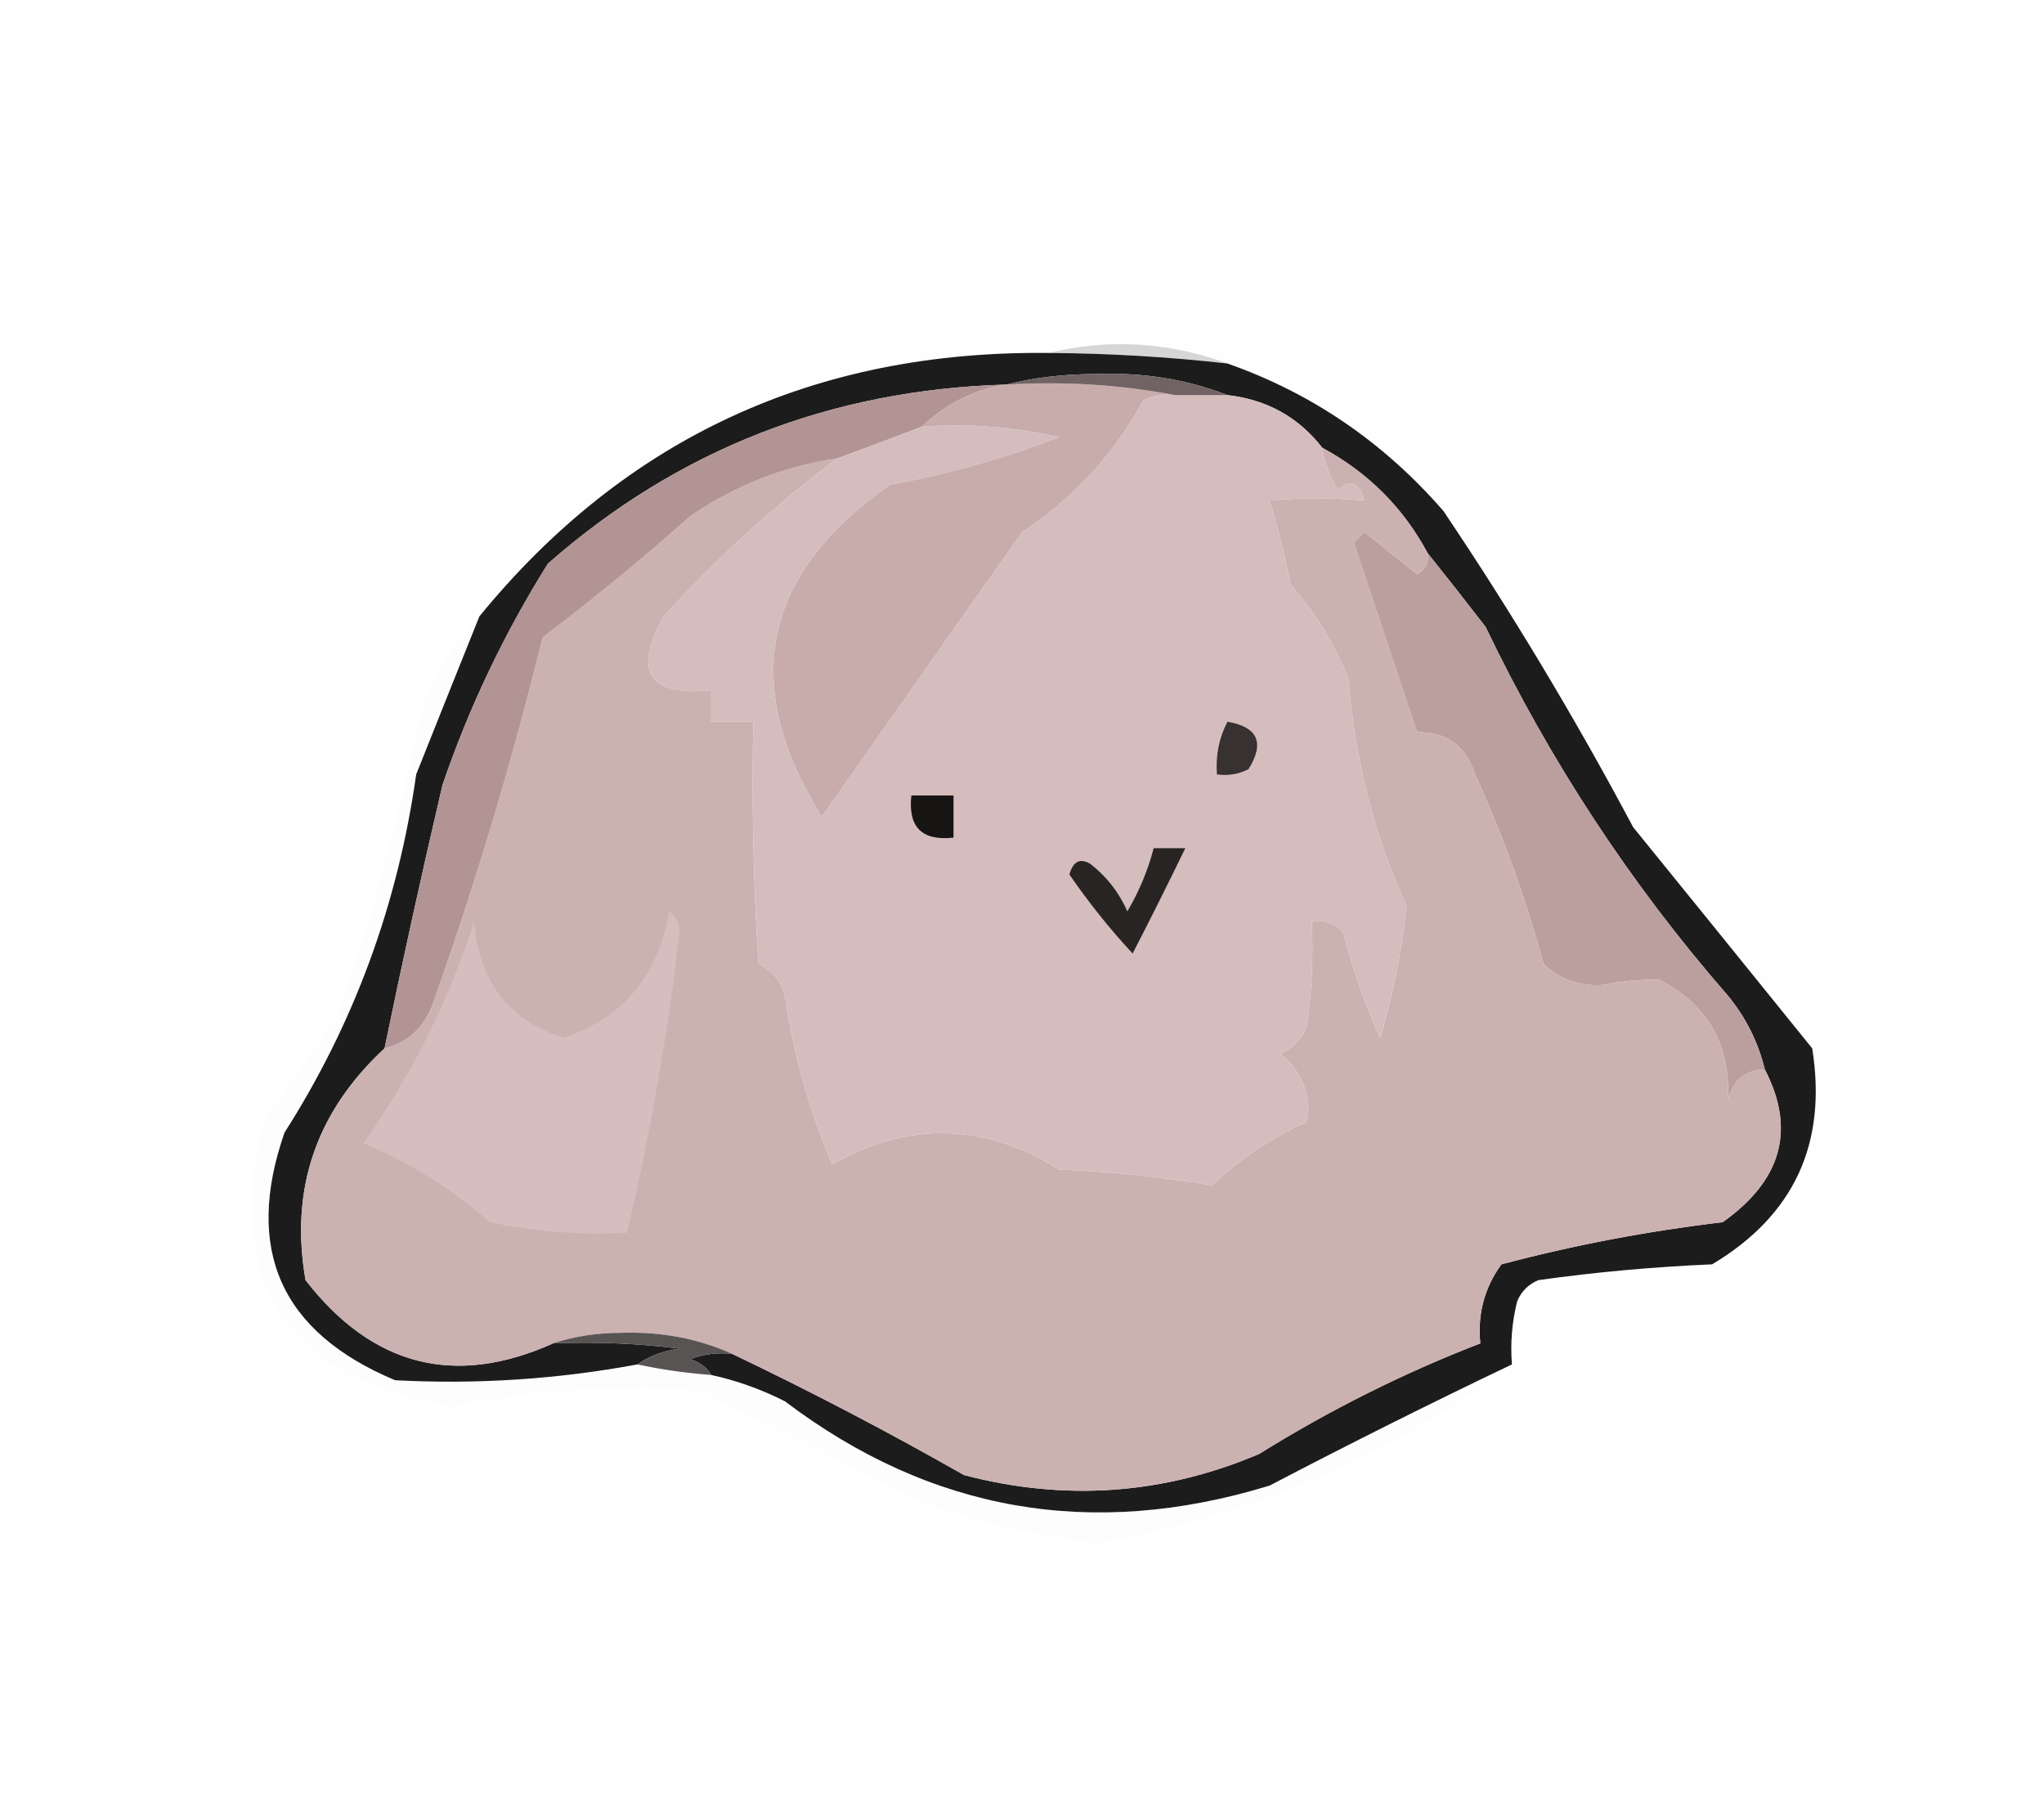
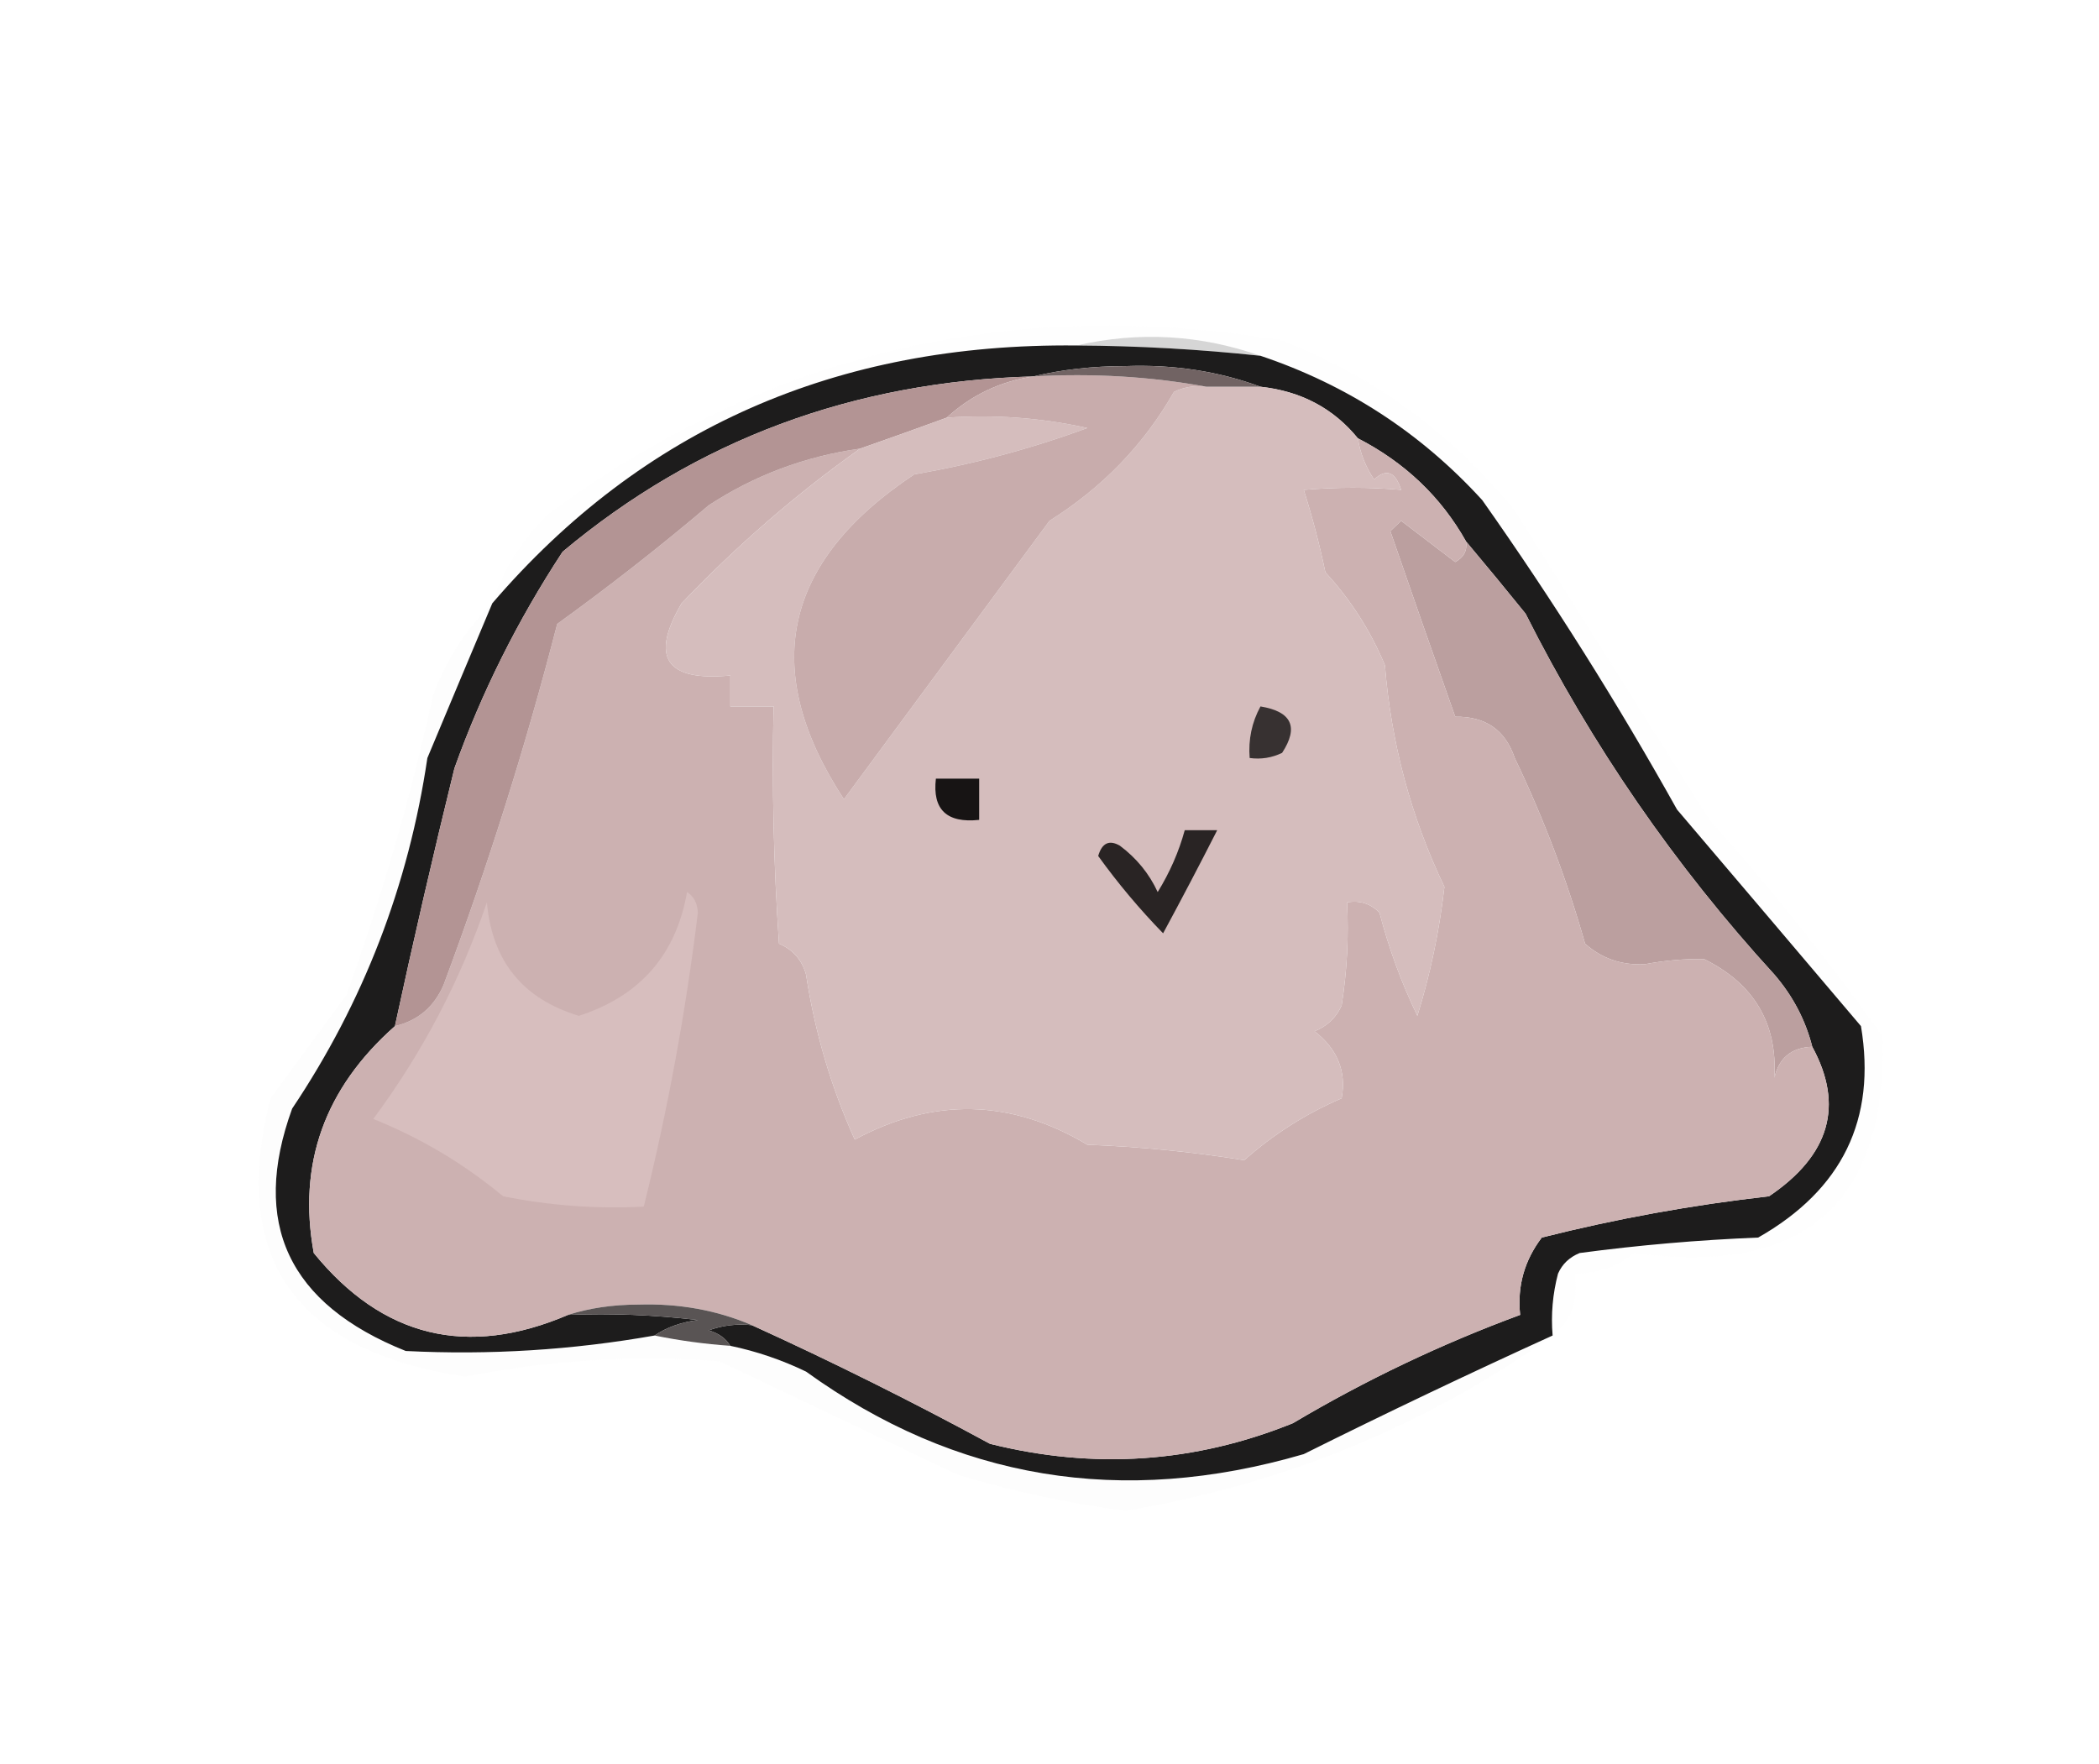
- <svg xmlns="http://www.w3.org/2000/svg" version="1.1" width="194px" height="171px" style="shape-rendering:geometricPrecision; text-rendering:geometricPrecision; image-rendering:optimizeQuality; fill-rule:evenodd; clip-rule:evenodd">
-   <g>
-     <path style="opacity:0.031" fill="#dedede" d="M 143.5,129.5 C 143.338,127.473 143.505,125.473 144,123.5C 144.388,122.572 145.055,121.905 146,121.5C 151.462,120.736 156.962,120.236 162.5,120C 170.274,115.361 173.44,108.528 172,99.5C 166.371,92.531 160.705,85.531 155,78.5C 149.503,68.168 143.503,58.169 137,48.5C 131.336,41.982 124.502,37.316 116.5,34.5C 110.91,32.45 105.244,32.117 99.5,33.5C 77.328,33.258 59.328,41.592 45.5,58.5C 46.47,55.339 48.136,52.506 50.5,50C 70.606,34.31 93.273,28.643 118.5,33C 127.069,36.556 134.235,42.056 140,49.5C 146,59.5 152,69.5 158,79.5C 163.776,86.261 169.11,93.261 174,100.5C 174.401,116.75 166.734,123.75 151,121.5C 149.416,122.861 147.582,123.528 145.5,123.5C 145.946,126.01 145.28,128.01 143.5,129.5 Z" />
-   </g>
-   <g>
-     <path style="opacity:0.379" fill="#929292" d="M 99.5,33.5 C 105.244,32.117 110.91,32.45 116.5,34.5C 110.855,33.866 105.189,33.532 99.5,33.5 Z" />
-   </g>
-   <g>
-     <path style="opacity:0.995" fill="#1c1b1b" d="M 99.5,33.5 C 105.189,33.532 110.855,33.866 116.5,34.5C 124.502,37.316 131.336,41.982 137,48.5C 143.503,58.169 149.503,68.168 155,78.5C 160.705,85.531 166.371,92.531 172,99.5C 173.44,108.528 170.274,115.361 162.5,120C 156.962,120.236 151.462,120.736 146,121.5C 145.055,121.905 144.388,122.572 144,123.5C 143.505,125.473 143.338,127.473 143.5,129.5C 135.783,133.184 128.116,137.017 120.5,141C 103.683,146.153 88.349,143.486 74.5,133C 72.257,131.864 69.924,131.03 67.5,130.5C 67.082,129.778 66.416,129.278 65.5,129C 66.793,128.51 68.127,128.343 69.5,128.5C 76.933,132.051 84.266,135.884 91.5,140C 101.099,142.516 110.433,141.849 119.5,138C 126.196,133.828 133.196,130.328 140.5,127.5C 140.22,124.728 140.887,122.228 142.5,120C 149.391,118.174 156.391,116.841 163.5,116C 169.119,112.022 170.452,107.188 167.5,101.5C 166.872,98.91 165.705,96.577 164,94.5C 154.792,83.937 147.125,72.27 141,59.5C 139.147,57.097 137.314,54.764 135.5,52.5C 133.188,48.188 129.855,44.855 125.5,42.5C 123.244,39.595 120.244,37.928 116.5,37.5C 112.609,35.993 108.442,35.326 104,35.5C 100.979,35.502 98.146,35.836 95.5,36.5C 78.841,36.991 64.341,42.658 52,53.5C 47.843,60.146 44.51,67.146 42,74.5C 40.043,82.856 38.209,91.189 36.5,99.5C 29.996,105.534 27.496,112.867 29,121.5C 35.35,129.681 43.183,131.681 52.5,127.5C 56.514,127.334 60.514,127.501 64.5,128C 62.942,128.21 61.608,128.71 60.5,129.5C 52.886,130.91 45.22,131.41 37.5,131C 26.649,126.447 23.149,118.614 27,107.5C 33.593,97.172 37.76,85.839 39.5,73.5C 41.517,68.436 43.517,63.436 45.5,58.5C 59.328,41.592 77.328,33.258 99.5,33.5 Z" />
-   </g>
-   <g>
-     <path style="opacity:1" fill="#bb9f9f" d="M 135.5,52.5 C 137.314,54.764 139.147,57.097 141,59.5C 147.125,72.27 154.792,83.937 164,94.5C 165.705,96.577 166.872,98.91 167.5,101.5C 165.589,101.574 164.422,102.574 164,104.5C 164.281,99.223 162.114,95.39 157.5,93C 155.729,92.963 153.896,93.13 152,93.5C 149.855,93.604 148.021,92.937 146.5,91.5C 144.836,85.344 142.669,79.344 140,73.5C 139.125,70.785 137.292,69.452 134.5,69.5C 132.501,63.574 130.501,57.574 128.5,51.5C 128.833,51.167 129.167,50.833 129.5,50.5C 131.167,51.833 132.833,53.167 134.5,54.5C 135.298,54.043 135.631,53.376 135.5,52.5 Z" />
-   </g>
-   <g>
-     <path style="opacity:1" fill="#ccb1b1" d="M 125.5,42.5 C 129.855,44.855 133.188,48.188 135.5,52.5C 135.631,53.376 135.298,54.043 134.5,54.5C 132.833,53.167 131.167,51.833 129.5,50.5C 129.167,50.833 128.833,51.167 128.5,51.5C 130.501,57.574 132.501,63.574 134.5,69.5C 137.292,69.452 139.125,70.785 140,73.5C 142.669,79.344 144.836,85.344 146.5,91.5C 148.021,92.937 149.855,93.604 152,93.5C 153.896,93.13 155.729,92.963 157.5,93C 162.114,95.39 164.281,99.223 164,104.5C 164.422,102.574 165.589,101.574 167.5,101.5C 170.452,107.188 169.119,112.022 163.5,116C 156.391,116.841 149.391,118.174 142.5,120C 140.887,122.228 140.22,124.728 140.5,127.5C 133.196,130.328 126.196,133.828 119.5,138C 110.433,141.849 101.099,142.516 91.5,140C 84.266,135.884 76.933,132.051 69.5,128.5C 66.282,127.046 62.782,126.379 59,126.5C 56.639,126.504 54.473,126.837 52.5,127.5C 43.183,131.681 35.35,129.681 29,121.5C 27.496,112.867 29.996,105.534 36.5,99.5C 38.624,98.969 40.124,97.635 41,95.5C 45.102,83.976 48.602,72.309 51.5,60.5C 56.312,56.856 60.979,53.022 65.5,49C 69.733,46.089 74.4,44.255 79.5,43.5C 73.597,47.895 68.097,52.895 63,58.5C 60.058,63.759 61.558,66.093 67.5,65.5C 67.5,66.5 67.5,67.5 67.5,68.5C 68.833,68.5 70.167,68.5 71.5,68.5C 71.334,76.174 71.5,83.841 72,91.5C 73.299,92.09 74.132,93.09 74.5,94.5C 75.313,100.088 76.813,105.421 79,110.5C 86.27,106.398 93.437,106.565 100.5,111C 105.418,111.195 110.251,111.695 115,112.5C 117.69,109.992 120.69,107.992 124,106.5C 124.458,103.904 123.625,101.737 121.5,100C 122.667,99.5 123.5,98.667 124,97.5C 124.498,94.183 124.665,90.85 124.5,87.5C 125.675,87.281 126.675,87.614 127.5,88.5C 128.367,91.984 129.534,95.317 131,98.5C 132.193,94.482 133.026,90.316 133.5,86C 130.406,79.213 128.573,72.046 128,64.5C 126.654,61.13 124.821,58.13 122.5,55.5C 121.959,52.792 121.292,50.126 120.5,47.5C 123.561,47.228 126.561,47.228 129.5,47.5C 128.965,45.73 128.131,45.396 127,46.5C 126.209,45.255 125.709,43.922 125.5,42.5 Z" />
-   </g>
-   <g>
-     <path style="opacity:1" fill="#d7bebe" d="M 63.5,86.5 C 64.124,86.917 64.457,87.584 64.5,88.5C 63.375,98.169 61.708,107.669 59.5,117C 55.152,117.238 50.819,116.905 46.5,116C 42.899,112.856 38.899,110.356 34.5,108.5C 39.054,102.058 42.554,95.058 45,87.5C 45.482,93.191 48.316,96.857 53.5,98.5C 59.149,96.589 62.482,92.589 63.5,86.5 Z" />
-   </g>
-   <g>
-     <path style="opacity:1" fill="#b39494" d="M 95.5,36.5 C 92.431,36.985 89.764,38.319 87.5,40.5C 84.924,41.488 82.257,42.488 79.5,43.5C 74.4,44.255 69.733,46.089 65.5,49C 60.979,53.022 56.312,56.856 51.5,60.5C 48.602,72.309 45.102,83.976 41,95.5C 40.124,97.635 38.624,98.969 36.5,99.5C 38.209,91.189 40.043,82.856 42,74.5C 44.51,67.146 47.843,60.146 52,53.5C 64.341,42.658 78.841,36.991 95.5,36.5 Z" />
-   </g>
-   <g>
-     <path style="opacity:1" fill="#d5bdbd" d="M 111.5,37.5 C 113.167,37.5 114.833,37.5 116.5,37.5C 120.244,37.928 123.244,39.595 125.5,42.5C 125.709,43.922 126.209,45.255 127,46.5C 128.131,45.396 128.965,45.73 129.5,47.5C 126.561,47.228 123.561,47.228 120.5,47.5C 121.292,50.126 121.959,52.792 122.5,55.5C 124.821,58.13 126.654,61.13 128,64.5C 128.573,72.046 130.406,79.213 133.5,86C 133.026,90.316 132.193,94.482 131,98.5C 129.534,95.317 128.367,91.984 127.5,88.5C 126.675,87.614 125.675,87.281 124.5,87.5C 124.665,90.85 124.498,94.183 124,97.5C 123.5,98.667 122.667,99.5 121.5,100C 123.625,101.737 124.458,103.904 124,106.5C 120.69,107.992 117.69,109.992 115,112.5C 110.251,111.695 105.418,111.195 100.5,111C 93.437,106.565 86.27,106.398 79,110.5C 76.813,105.421 75.313,100.088 74.5,94.5C 74.132,93.09 73.299,92.09 72,91.5C 71.5,83.841 71.334,76.174 71.5,68.5C 70.167,68.5 68.833,68.5 67.5,68.5C 67.5,67.5 67.5,66.5 67.5,65.5C 61.558,66.093 60.058,63.759 63,58.5C 68.097,52.895 73.597,47.895 79.5,43.5C 82.257,42.488 84.924,41.488 87.5,40.5C 91.884,40.174 96.217,40.508 100.5,41.5C 95.31,43.504 89.977,45.004 84.5,46C 72.34,54.461 70.173,64.961 78,77.5C 84.338,68.496 90.672,59.496 97,50.5C 101.908,47.262 105.741,43.095 108.5,38C 109.448,37.517 110.448,37.35 111.5,37.5 Z" />
-   </g>
-   <g>
-     <path style="opacity:1" fill="#292424" d="M 109.5,80.5 C 110.5,80.5 111.5,80.5 112.5,80.5C 110.904,83.793 109.238,87.126 107.5,90.5C 105.327,88.158 103.327,85.658 101.5,83C 101.85,81.743 102.517,81.409 103.5,82C 105.049,83.214 106.215,84.714 107,86.5C 108.122,84.593 108.955,82.593 109.5,80.5 Z" />
-   </g>
-   <g>
-     <path style="opacity:1" fill="#171414" d="M 86.5,75.5 C 87.833,75.5 89.167,75.5 90.5,75.5C 90.5,76.833 90.5,78.167 90.5,79.5C 87.5,79.833 86.167,78.5 86.5,75.5 Z" />
-   </g>
-   <g>
-     <path style="opacity:1" fill="#373131" d="M 116.5,68.5 C 119.389,68.999 120.056,70.499 118.5,73C 117.552,73.483 116.552,73.65 115.5,73.5C 115.366,71.709 115.699,70.042 116.5,68.5 Z" />
-   </g>
-   <g>
-     <path style="opacity:1" fill="#c8acac" d="M 95.5,36.5 C 101.026,36.179 106.36,36.512 111.5,37.5C 110.448,37.35 109.448,37.517 108.5,38C 105.741,43.095 101.908,47.262 97,50.5C 90.672,59.496 84.338,68.496 78,77.5C 70.173,64.961 72.34,54.461 84.5,46C 89.977,45.004 95.31,43.504 100.5,41.5C 96.217,40.508 91.884,40.174 87.5,40.5C 89.764,38.319 92.431,36.985 95.5,36.5 Z" />
-   </g>
-   <g>
-     <path style="opacity:1" fill="#716363" d="M 95.5,36.5 C 98.146,35.836 100.979,35.502 104,35.5C 108.442,35.326 112.609,35.993 116.5,37.5C 114.833,37.5 113.167,37.5 111.5,37.5C 106.36,36.512 101.026,36.179 95.5,36.5 Z" />
-   </g>
-   <g>
-     <path style="opacity:0.941" fill="#4f4949" d="M 52.5,127.5 C 54.473,126.837 56.639,126.504 59,126.5C 62.782,126.379 66.282,127.046 69.5,128.5C 68.127,128.343 66.793,128.51 65.5,129C 66.416,129.278 67.082,129.778 67.5,130.5C 65.139,130.326 62.806,129.993 60.5,129.5C 61.608,128.71 62.942,128.21 64.5,128C 60.514,127.501 56.514,127.334 52.5,127.5 Z" />
-   </g>
-   <g>
-     <path style="opacity:0.051" fill="#dcdcdc" d="M 45.5,58.5 C 43.517,63.436 41.517,68.436 39.5,73.5C 37.76,85.839 33.593,97.172 27,107.5C 23.149,118.614 26.649,126.447 37.5,131C 45.22,131.41 52.886,130.91 60.5,129.5C 62.806,129.993 65.139,130.326 67.5,130.5C 69.924,131.03 72.257,131.864 74.5,133C 88.349,143.486 103.683,146.153 120.5,141C 128.116,137.017 135.783,133.184 143.5,129.5C 131.779,138.271 118.613,143.938 104,146.5C 98.775,145.78 93.608,144.614 88.5,143C 81.136,139.318 73.802,135.651 66.5,132C 58.605,131.376 50.771,131.876 43,133.5C 27.242,130.981 21.242,121.981 25,106.5C 27.333,103.167 29.667,99.833 32,96.5C 35.28,86.994 37.947,77.327 40,67.5C 41.194,64.047 43.028,61.047 45.5,58.5 Z" />
-   </g>
+ <svg xmlns="http://www.w3.org/2000/svg" width="244" height="205" viewBox="0 0 244 205" fill="none">
+   <path opacity="0.031" fill-rule="evenodd" clip-rule="evenodd" d="M180.485 155.249C180.281 152.819 180.491 150.421 181.113 148.056C181.601 146.943 182.44 146.143 183.629 145.658C190.499 144.742 197.416 144.143 204.381 143.86C214.159 138.298 218.141 130.107 216.33 119.284C209.25 110.929 202.124 102.537 194.948 94.108C188.035 81.722 180.488 69.734 172.309 58.143C165.185 50.33 156.59 44.735 146.526 41.36C139.495 38.902 132.369 38.503 125.144 40.161C97.257 39.871 74.618 49.861 57.227 70.132C58.447 66.342 60.543 62.945 63.516 59.941C88.803 41.132 117.312 34.338 149.041 39.561C159.819 43.824 168.832 50.418 176.082 59.342C183.629 71.33 191.175 83.319 198.722 95.307C205.986 103.413 212.695 111.805 218.845 120.482C219.35 139.963 209.707 148.355 189.918 145.658C187.925 147.289 185.619 148.089 183 148.056C183.561 151.065 182.723 153.462 180.485 155.249Z" fill="#DEDEDE" />
+   <path opacity="0.379" fill-rule="evenodd" clip-rule="evenodd" d="M125.144 40.161C132.369 38.503 139.495 38.902 146.526 41.36C139.426 40.599 132.3 40.2 125.144 40.161Z" fill="#929292" />
+   <path opacity="0.995" fill-rule="evenodd" clip-rule="evenodd" d="M125.144 40.161C132.3 40.2 139.426 40.599 146.526 41.36C156.59 44.735 165.185 50.33 172.309 58.143C180.488 69.734 188.035 81.722 194.948 94.108C202.124 102.537 209.25 110.929 216.33 119.284C218.141 130.107 214.159 138.298 204.381 143.86C197.416 144.143 190.499 144.742 183.629 145.658C182.44 146.143 181.601 146.943 181.113 148.056C180.491 150.421 180.281 152.818 180.485 155.249C170.779 159.665 161.136 164.26 151.557 169.035C130.405 175.213 111.12 172.015 93.701 159.444C90.88 158.083 87.945 157.083 84.897 156.447C84.372 155.582 83.533 154.982 82.381 154.649C84.008 154.062 85.685 153.861 87.412 154.05C96.761 158.307 105.984 162.902 115.082 167.836C127.155 170.852 138.895 170.053 150.299 165.439C158.721 160.437 167.525 156.241 176.711 152.851C176.359 149.528 177.198 146.531 179.227 143.86C187.894 141.671 196.698 140.073 205.639 139.064C212.706 134.295 214.383 128.5 210.67 121.681C209.88 118.576 208.412 115.779 206.268 113.289C194.687 100.626 185.044 86.64 177.34 71.33C175.01 68.45 172.704 65.653 170.423 62.939C167.515 57.769 163.323 53.773 157.845 50.95C155.008 47.467 151.235 45.469 146.526 44.956C141.632 43.149 136.391 42.35 130.804 42.559C127.005 42.561 123.441 42.961 120.113 43.757C99.161 44.346 80.924 51.139 65.402 64.137C60.173 72.105 55.981 80.497 52.825 89.313C50.363 99.33 48.057 109.32 45.907 119.284C37.727 126.517 34.583 135.308 36.474 145.658C44.46 155.465 54.313 157.863 66.031 152.851C71.079 152.652 76.11 152.852 81.124 153.45C79.164 153.702 77.487 154.301 76.093 155.249C66.517 156.939 56.874 157.538 47.165 157.047C33.518 151.588 29.116 142.198 33.959 128.874C42.252 116.493 47.492 102.906 49.68 88.114C52.218 82.043 54.733 76.049 57.227 70.132C74.618 49.861 97.257 39.871 125.144 40.161Z" fill="#1C1B1B" />
+   <path fill-rule="evenodd" clip-rule="evenodd" d="M170.423 62.939C172.704 65.653 175.01 68.45 177.34 71.33C185.044 86.64 194.687 100.626 206.268 113.289C208.412 115.779 209.88 118.576 210.67 121.681C208.267 121.77 206.799 122.969 206.268 125.278C206.621 118.952 203.896 114.356 198.093 111.491C195.865 111.447 193.56 111.647 191.175 112.091C188.477 112.215 186.171 111.416 184.258 109.693C182.165 102.312 179.439 95.119 176.082 88.114C174.982 84.86 172.677 83.261 169.165 83.319C166.651 76.215 164.135 69.022 161.619 61.74C162.037 61.34 162.457 60.941 162.876 60.541C164.973 62.139 167.068 63.738 169.165 65.336C170.169 64.788 170.587 63.989 170.423 62.939Z" fill="#BB9F9F" />
+   <path fill-rule="evenodd" clip-rule="evenodd" d="M157.845 50.95C163.323 53.773 167.515 57.769 170.423 62.939C170.587 63.989 170.169 64.788 169.165 65.336C167.068 63.738 164.973 62.139 162.876 60.541C162.458 60.941 162.037 61.34 161.619 61.74C164.135 69.022 166.651 76.215 169.165 83.319C172.677 83.261 174.982 84.86 176.083 88.114C179.439 95.119 182.165 102.312 184.258 109.693C186.171 111.416 188.477 112.215 191.175 112.091C193.56 111.647 195.865 111.447 198.093 111.491C203.896 114.356 206.622 118.952 206.268 125.278C206.799 122.969 208.267 121.77 210.67 121.681C214.383 128.5 212.706 134.295 205.639 139.064C196.698 140.073 187.894 141.671 179.227 143.86C177.198 146.531 176.359 149.528 176.711 152.851C167.525 156.241 158.721 160.437 150.299 165.439C138.895 170.053 127.155 170.853 115.083 167.836C105.984 162.902 96.761 158.307 87.412 154.05C83.365 152.307 78.963 151.507 74.206 151.652C71.237 151.657 68.512 152.056 66.031 152.851C54.313 157.863 44.461 155.466 36.474 145.658C34.583 135.308 37.727 126.517 45.907 119.284C48.578 118.647 50.465 117.048 51.567 114.488C56.727 100.673 61.129 86.686 64.773 72.529C70.826 68.16 76.695 63.565 82.382 58.743C87.706 55.252 93.575 53.054 99.99 52.149C92.566 57.419 85.648 63.413 79.237 70.132C75.537 76.437 77.423 79.234 84.897 78.523C84.897 79.722 84.897 80.921 84.897 82.12C86.574 82.12 88.251 82.12 89.928 82.12C89.719 91.32 89.928 100.511 90.557 109.693C92.19 110.4 93.239 111.599 93.701 113.289C94.724 119.989 96.61 126.382 99.361 132.471C108.505 127.553 117.519 127.753 126.402 133.07C132.588 133.304 138.666 133.903 144.639 134.868C148.023 131.862 151.796 129.464 155.959 127.675C156.535 124.563 155.487 121.965 152.814 119.883C154.282 119.284 155.33 118.285 155.959 116.886C156.585 112.91 156.795 108.914 156.588 104.898C158.066 104.635 159.323 105.035 160.361 106.097C161.451 110.273 162.919 114.27 164.763 118.085C166.263 113.268 167.311 108.273 167.907 103.099C164.016 94.962 161.71 86.371 160.99 77.325C159.297 73.284 156.991 69.688 154.072 66.535C153.392 63.289 152.553 60.092 151.557 56.944C155.407 56.618 159.18 56.618 162.876 56.944C162.203 54.822 161.154 54.422 159.732 55.746C158.737 54.253 158.108 52.655 157.845 50.95Z" fill="#CCB1B1" />
+   <path fill-rule="evenodd" clip-rule="evenodd" d="M79.866 103.699C80.651 104.199 81.07 104.998 81.124 106.097C79.708 117.688 77.612 129.077 74.835 140.263C69.367 140.549 63.916 140.149 58.484 139.064C53.955 135.295 48.924 132.298 43.392 130.073C49.12 122.35 53.522 113.958 56.598 104.898C57.205 111.72 60.768 116.116 67.289 118.085C74.394 115.794 78.586 110.999 79.866 103.699Z" fill="#D7BEBE" />
+   <path fill-rule="evenodd" clip-rule="evenodd" d="M120.113 43.757C116.253 44.339 112.899 45.938 110.052 48.553C106.812 49.737 103.458 50.936 99.99 52.149C93.575 53.054 87.705 55.252 82.382 58.743C76.695 63.565 70.826 68.16 64.773 72.529C61.129 86.686 56.727 100.673 51.567 114.488C50.465 117.048 48.578 118.647 45.907 119.284C48.057 109.32 50.363 99.33 52.825 89.313C55.981 80.497 60.173 72.105 65.402 64.137C80.924 51.139 99.161 44.346 120.113 43.757Z" fill="#B39494" />
+   <path fill-rule="evenodd" clip-rule="evenodd" d="M140.237 44.956C142.334 44.956 144.429 44.956 146.526 44.956C151.235 45.469 155.008 47.467 157.845 50.95C158.108 52.655 158.737 54.253 159.732 55.746C161.154 54.422 162.203 54.822 162.876 56.944C159.18 56.618 155.407 56.618 151.557 56.944C152.553 60.092 153.392 63.289 154.072 66.535C156.991 69.688 159.297 73.284 160.99 77.325C161.71 86.371 164.016 94.962 167.907 103.099C167.311 108.273 166.263 113.268 164.763 118.085C162.919 114.27 161.451 110.273 160.361 106.096C159.323 105.035 158.065 104.635 156.588 104.898C156.795 108.914 156.585 112.91 155.959 116.886C155.33 118.285 154.282 119.284 152.814 119.883C155.487 121.965 156.535 124.563 155.959 127.675C151.796 129.464 148.022 131.862 144.639 134.868C138.666 133.903 132.588 133.304 126.402 133.07C117.519 127.753 108.505 127.553 99.361 132.471C96.61 126.382 94.724 119.989 93.701 113.289C93.238 111.599 92.19 110.4 90.557 109.693C89.928 100.511 89.719 91.32 89.928 82.12C88.251 82.12 86.574 82.12 84.897 82.12C84.897 80.921 84.897 79.722 84.897 78.523C77.423 79.234 75.537 76.437 79.237 70.132C85.648 63.413 92.566 57.419 99.99 52.149C103.457 50.936 106.811 49.737 110.051 48.553C115.565 48.162 121.015 48.562 126.402 49.752C119.875 52.153 113.167 53.952 106.278 55.146C90.984 65.289 88.259 77.877 98.103 92.909C106.075 82.116 114.041 71.326 122 60.541C128.173 56.659 132.994 51.663 136.464 45.556C137.656 44.977 138.914 44.777 140.237 44.956Z" fill="#D5BDBD" />
+   <path fill-rule="evenodd" clip-rule="evenodd" d="M137.722 96.506C138.979 96.506 140.237 96.506 141.495 96.506C139.488 100.453 137.392 104.449 135.206 108.494C132.473 105.686 129.958 102.689 127.66 99.503C128.1 97.995 128.939 97.596 130.175 98.304C132.123 99.76 133.59 101.558 134.577 103.699C135.988 101.413 137.036 99.015 137.722 96.506Z" fill="#292424" />
+   <path fill-rule="evenodd" clip-rule="evenodd" d="M108.794 90.512C110.471 90.512 112.148 90.512 113.825 90.512C113.825 92.11 113.825 93.709 113.825 95.307C110.052 95.707 108.375 94.108 108.794 90.512Z" fill="#171414" />
+   <path fill-rule="evenodd" clip-rule="evenodd" d="M146.526 82.12C150.159 82.718 150.998 84.516 149.041 87.515C147.849 88.093 146.591 88.293 145.268 88.114C145.1 85.966 145.518 83.968 146.526 82.12Z" fill="#373131" />
+   <path fill-rule="evenodd" clip-rule="evenodd" d="M120.113 43.757C127.064 43.372 133.772 43.772 140.237 44.956C138.914 44.777 137.656 44.977 136.464 45.556C132.994 51.663 128.173 56.659 122 60.541C114.041 71.326 106.075 82.116 98.103 92.909C88.259 77.877 90.984 65.289 106.278 55.146C113.167 53.952 119.875 52.153 126.402 49.752C121.015 48.562 115.565 48.162 110.052 48.553C112.899 45.938 116.253 44.339 120.113 43.757Z" fill="#C8ACAC" />
+   <path fill-rule="evenodd" clip-rule="evenodd" d="M120.113 43.757C123.441 42.961 127.005 42.561 130.804 42.559C136.391 42.35 141.632 43.149 146.526 44.956C144.429 44.956 142.334 44.956 140.237 44.956C133.772 43.772 127.064 43.372 120.113 43.757Z" fill="#716363" />
+   <path opacity="0.941" fill-rule="evenodd" clip-rule="evenodd" d="M66.031 152.851C68.512 152.056 71.237 151.657 74.206 151.652C78.963 151.507 83.365 152.307 87.412 154.05C85.685 153.862 84.008 154.062 82.381 154.649C83.533 154.982 84.372 155.582 84.897 156.447C81.927 156.239 78.993 155.84 76.093 155.249C77.487 154.301 79.164 153.702 81.124 153.45C76.11 152.852 71.079 152.652 66.031 152.851Z" fill="#4F4949" />
+   <path opacity="0.051" fill-rule="evenodd" clip-rule="evenodd" d="M57.227 70.132C54.733 76.049 52.218 82.043 49.68 88.114C47.492 102.906 42.252 116.493 33.959 128.874C29.116 142.198 33.518 151.589 47.165 157.047C56.874 157.538 66.517 156.939 76.093 155.249C78.993 155.84 81.927 156.239 84.897 156.447C87.945 157.083 90.88 158.083 93.701 159.444C111.12 172.015 130.405 175.213 151.557 169.035C161.136 164.26 170.779 159.665 180.485 155.249C165.743 165.763 149.183 172.557 130.804 175.629C124.232 174.766 117.734 173.368 111.309 171.433C102.047 167.019 92.823 162.623 83.639 158.246C73.709 157.498 63.856 158.097 54.083 160.044C34.263 157.024 26.717 146.235 31.443 127.675C34.378 123.68 37.313 119.683 40.247 115.687C44.373 104.291 47.727 92.703 50.309 80.921C51.811 76.782 54.117 73.185 57.227 70.132Z" fill="#DCDCDC" />
</svg>
